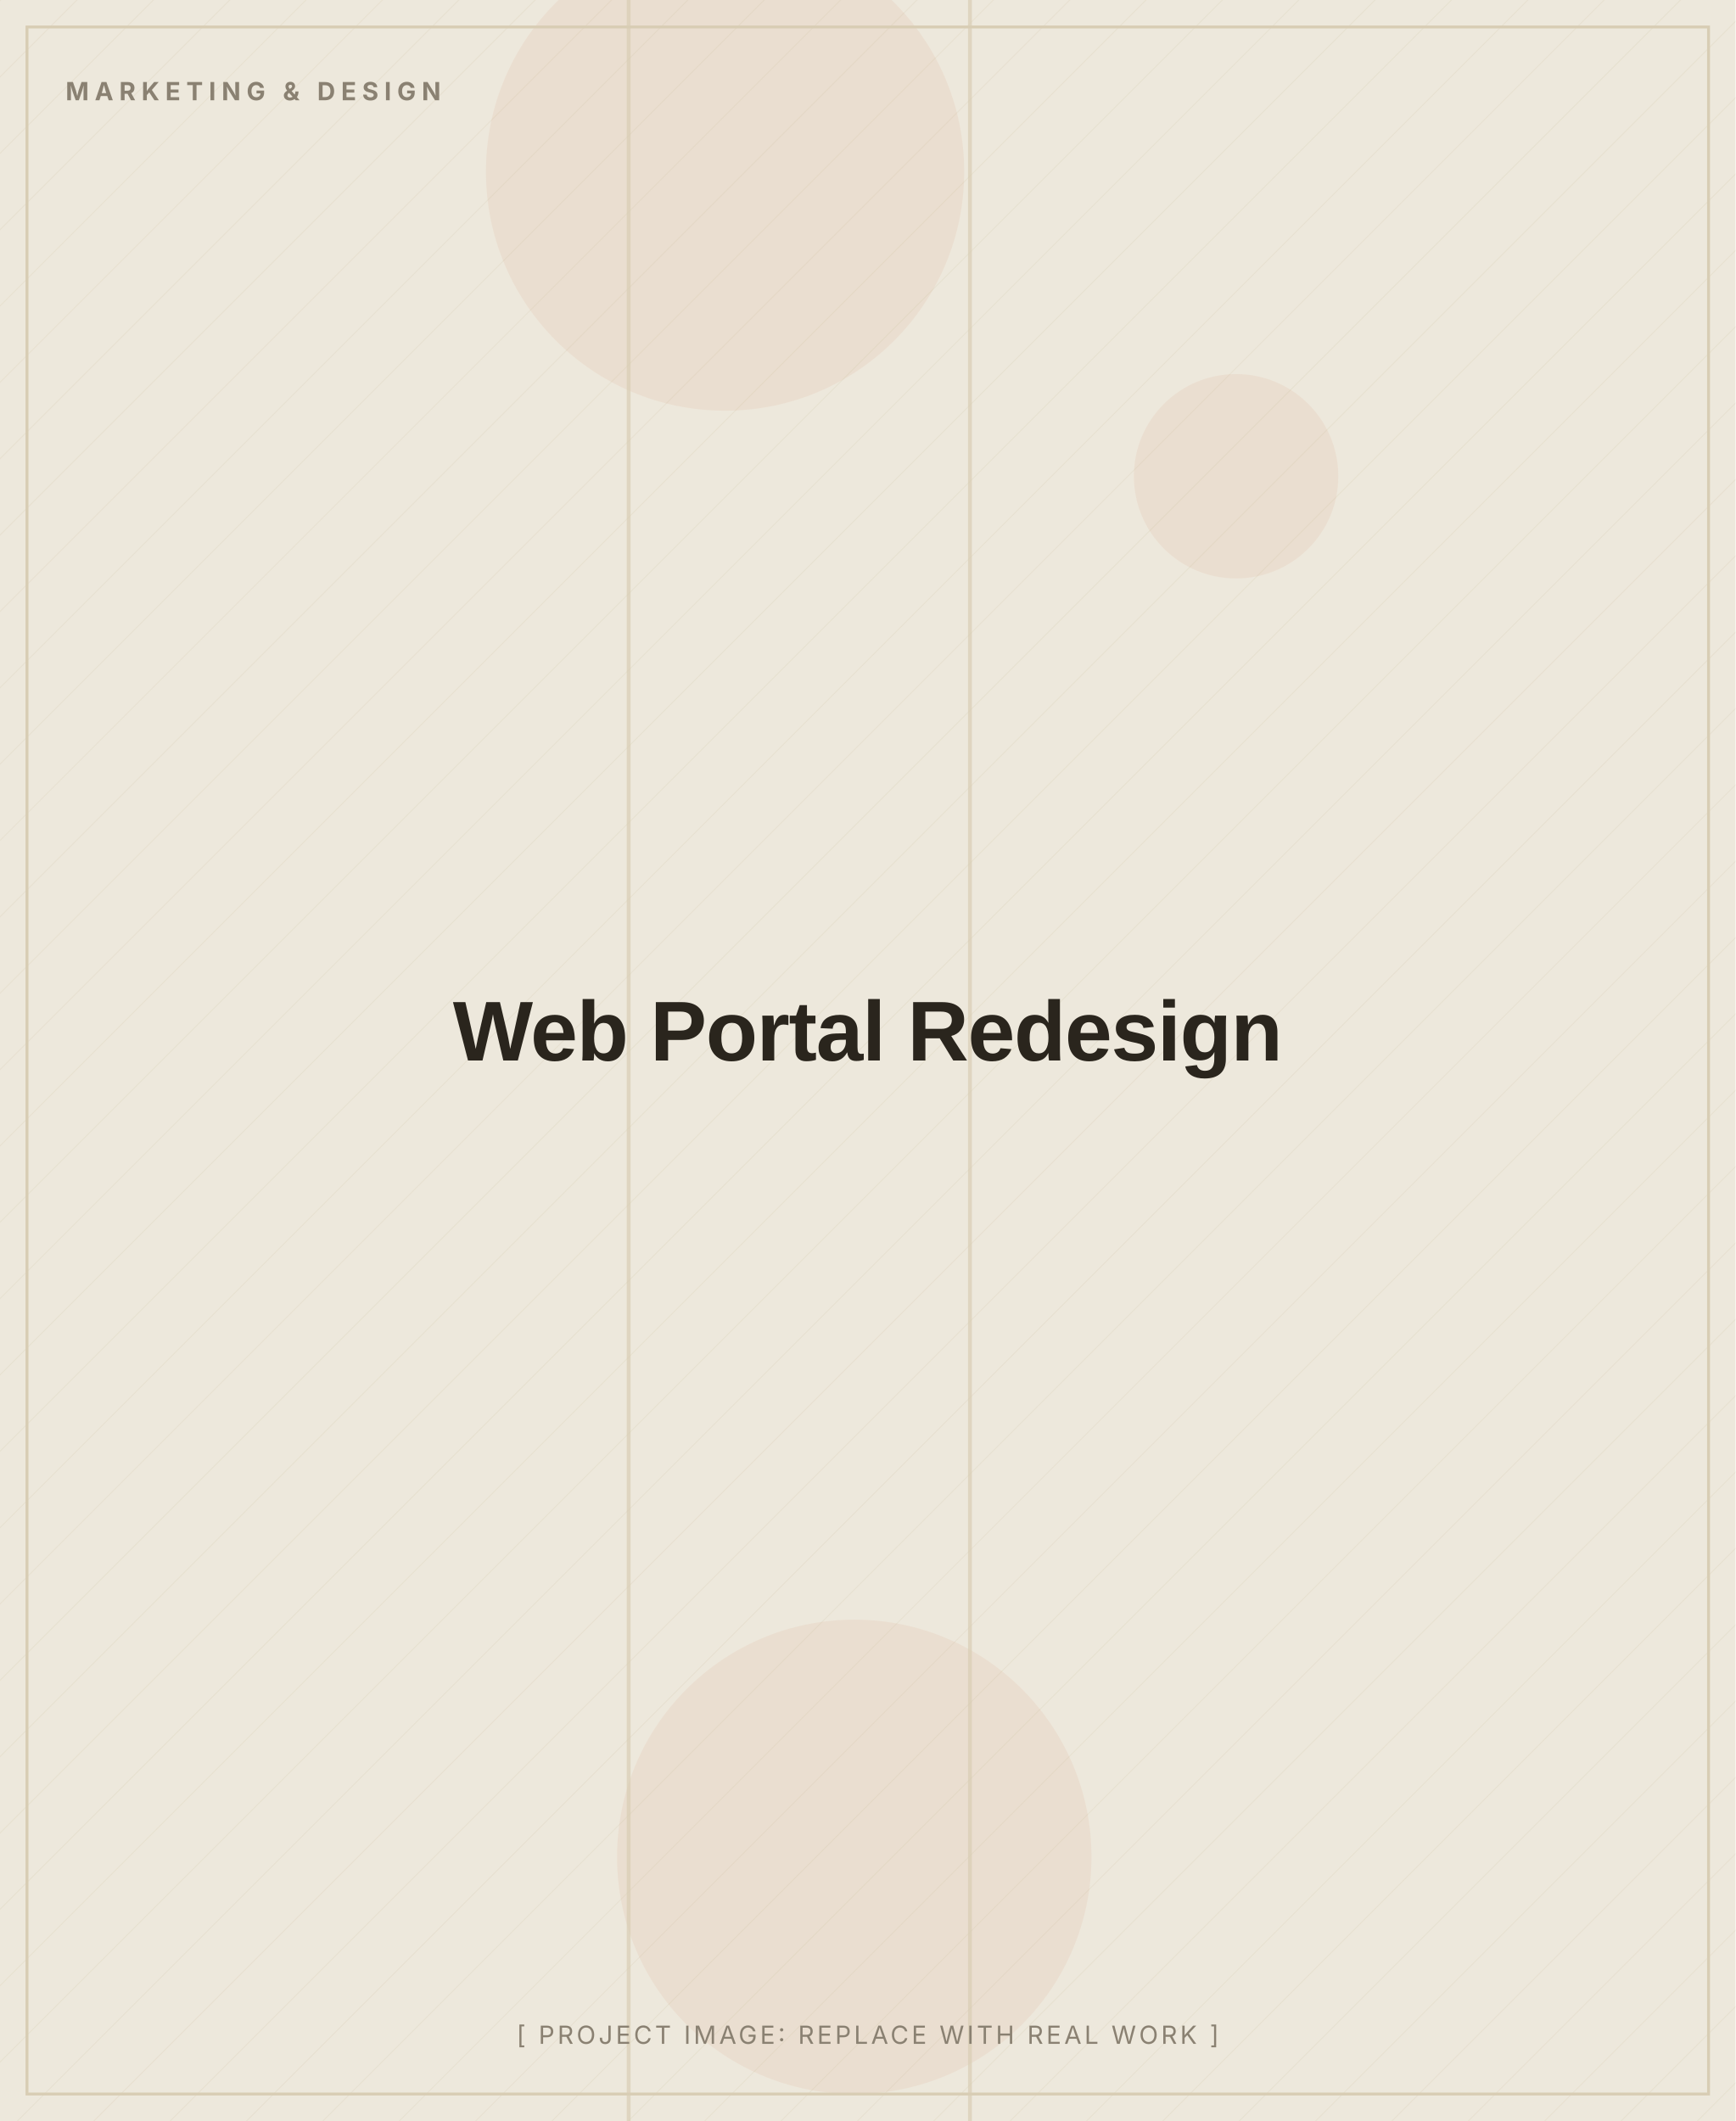
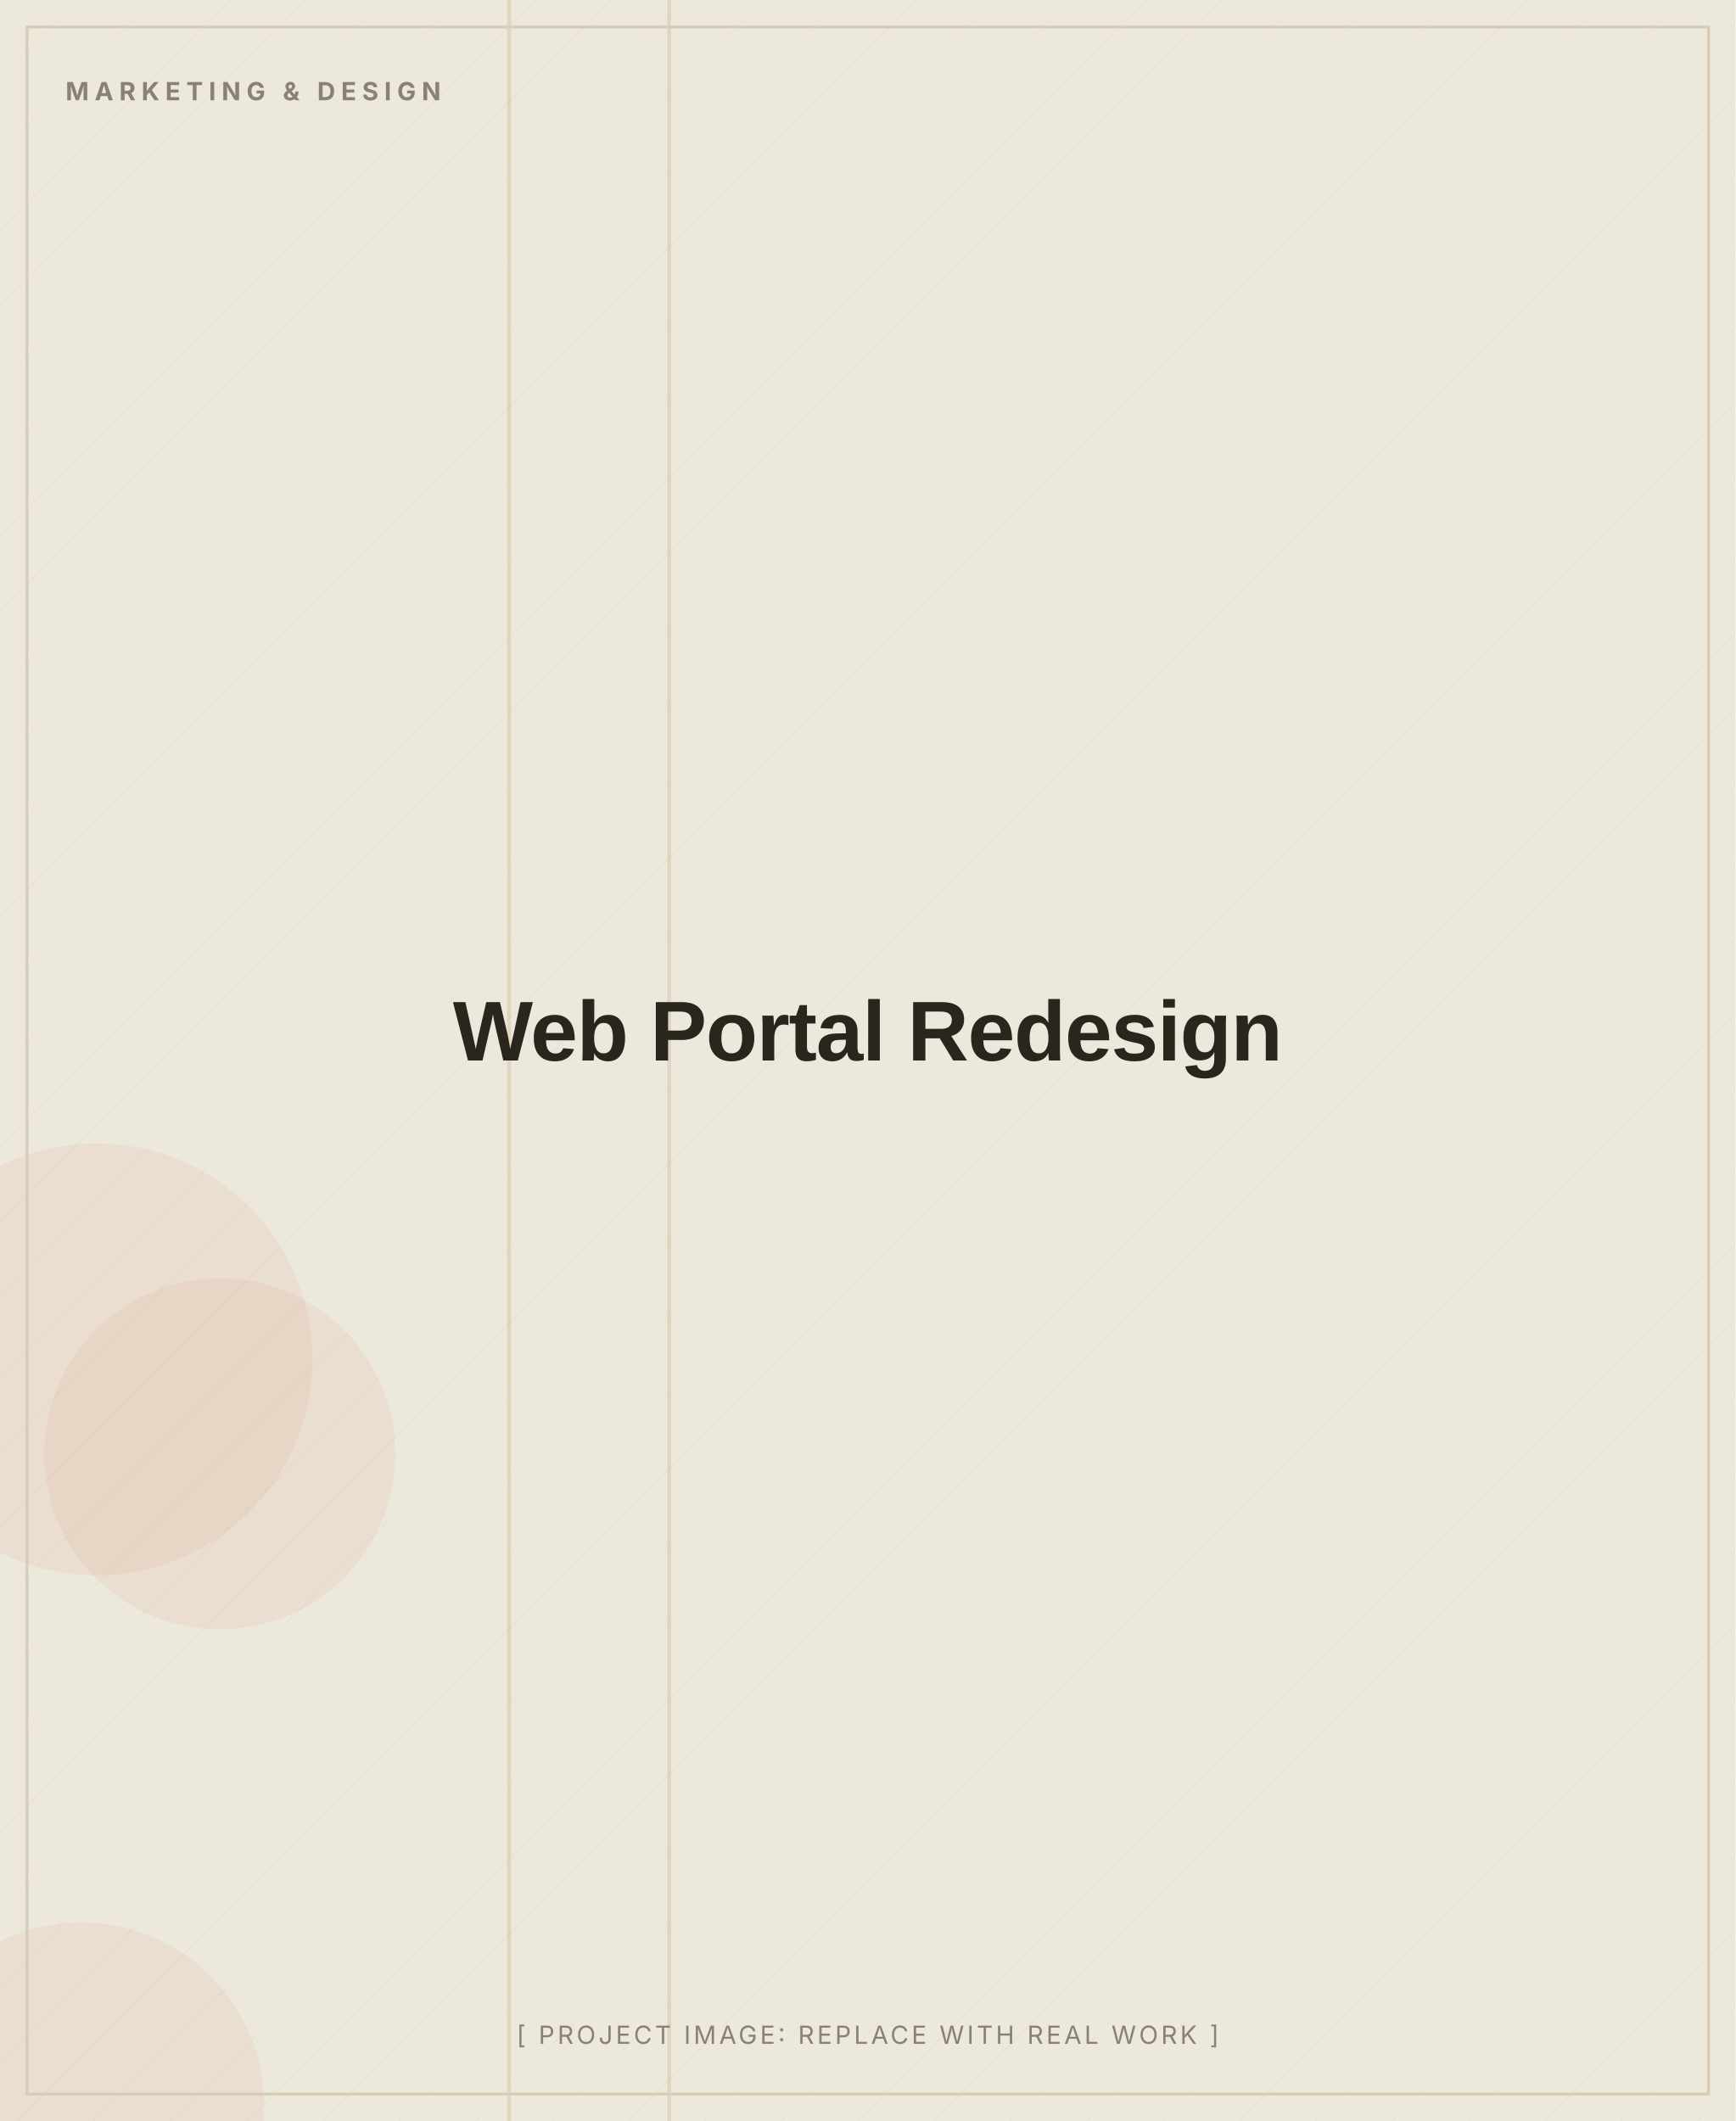
<svg xmlns="http://www.w3.org/2000/svg" width="900" height="1100" viewBox="0 0 900 1100" role="img" aria-label="Web Portal Redesign (placeholder image)">
  <defs>
    <pattern id="d" width="28" height="28" patternUnits="userSpaceOnUse" patternTransform="rotate(45)">
      <line x1="0" y1="0" x2="0" y2="28" stroke="#D8CDB4" stroke-width="1" opacity="0.5" />
    </pattern>
  </defs>
  <rect width="900" height="1100" fill="#EDE8DC" />
  <rect width="900" height="1100" fill="url(#d)" opacity="0.55" />
-   <circle cx="376" cy="89" r="124" fill="#C2410C" opacity="0.06" />
-   <circle cx="641" cy="247" r="53" fill="#C2410C" opacity="0.06" />
-   <circle cx="443" cy="963" r="123" fill="#C2410C" opacity="0.06" />
-   <rect x="502" y="0" width="2" height="1100" fill="#D8CDB4" opacity="0.7" />
-   <rect x="325" y="0" width="2" height="1100" fill="#D8CDB4" opacity="0.7" />
+   <circle cx="50" cy="705" r="112" fill="#C2410C" opacity="0.06" />
+   <circle cx="42" cy="1092" r="95" fill="#C2410C" opacity="0.06" />
+   <circle cx="114" cy="754" r="91" fill="#C2410C" opacity="0.06" />
+   <rect x="346" y="0" width="2" height="1100" fill="#D8CDB4" opacity="0.7" />
+   <rect x="263" y="0" width="2" height="1100" fill="#D8CDB4" opacity="0.7" />
  <rect x="14" y="14" width="872" height="1072" fill="none" stroke="#D8CDB4" stroke-width="1.5" />
  <text x="34" y="52" font-family="Inter, Arial, sans-serif" font-weight="700" font-size="13" letter-spacing="3" fill="#8A8172">MARKETING &amp; DESIGN</text>
  <text x="450.0" y="550.0" text-anchor="middle" font-family="Archivo, Arial, sans-serif" font-weight="800" font-size="44" letter-spacing="-0.5" fill="#2A251D">Web Portal Redesign</text>
  <text x="450.0" y="1060" text-anchor="middle" font-family="Inter, Arial, sans-serif" font-size="13" letter-spacing="1.5" fill="#8A8172">[ PROJECT IMAGE: REPLACE WITH REAL WORK ]</text>
</svg>
